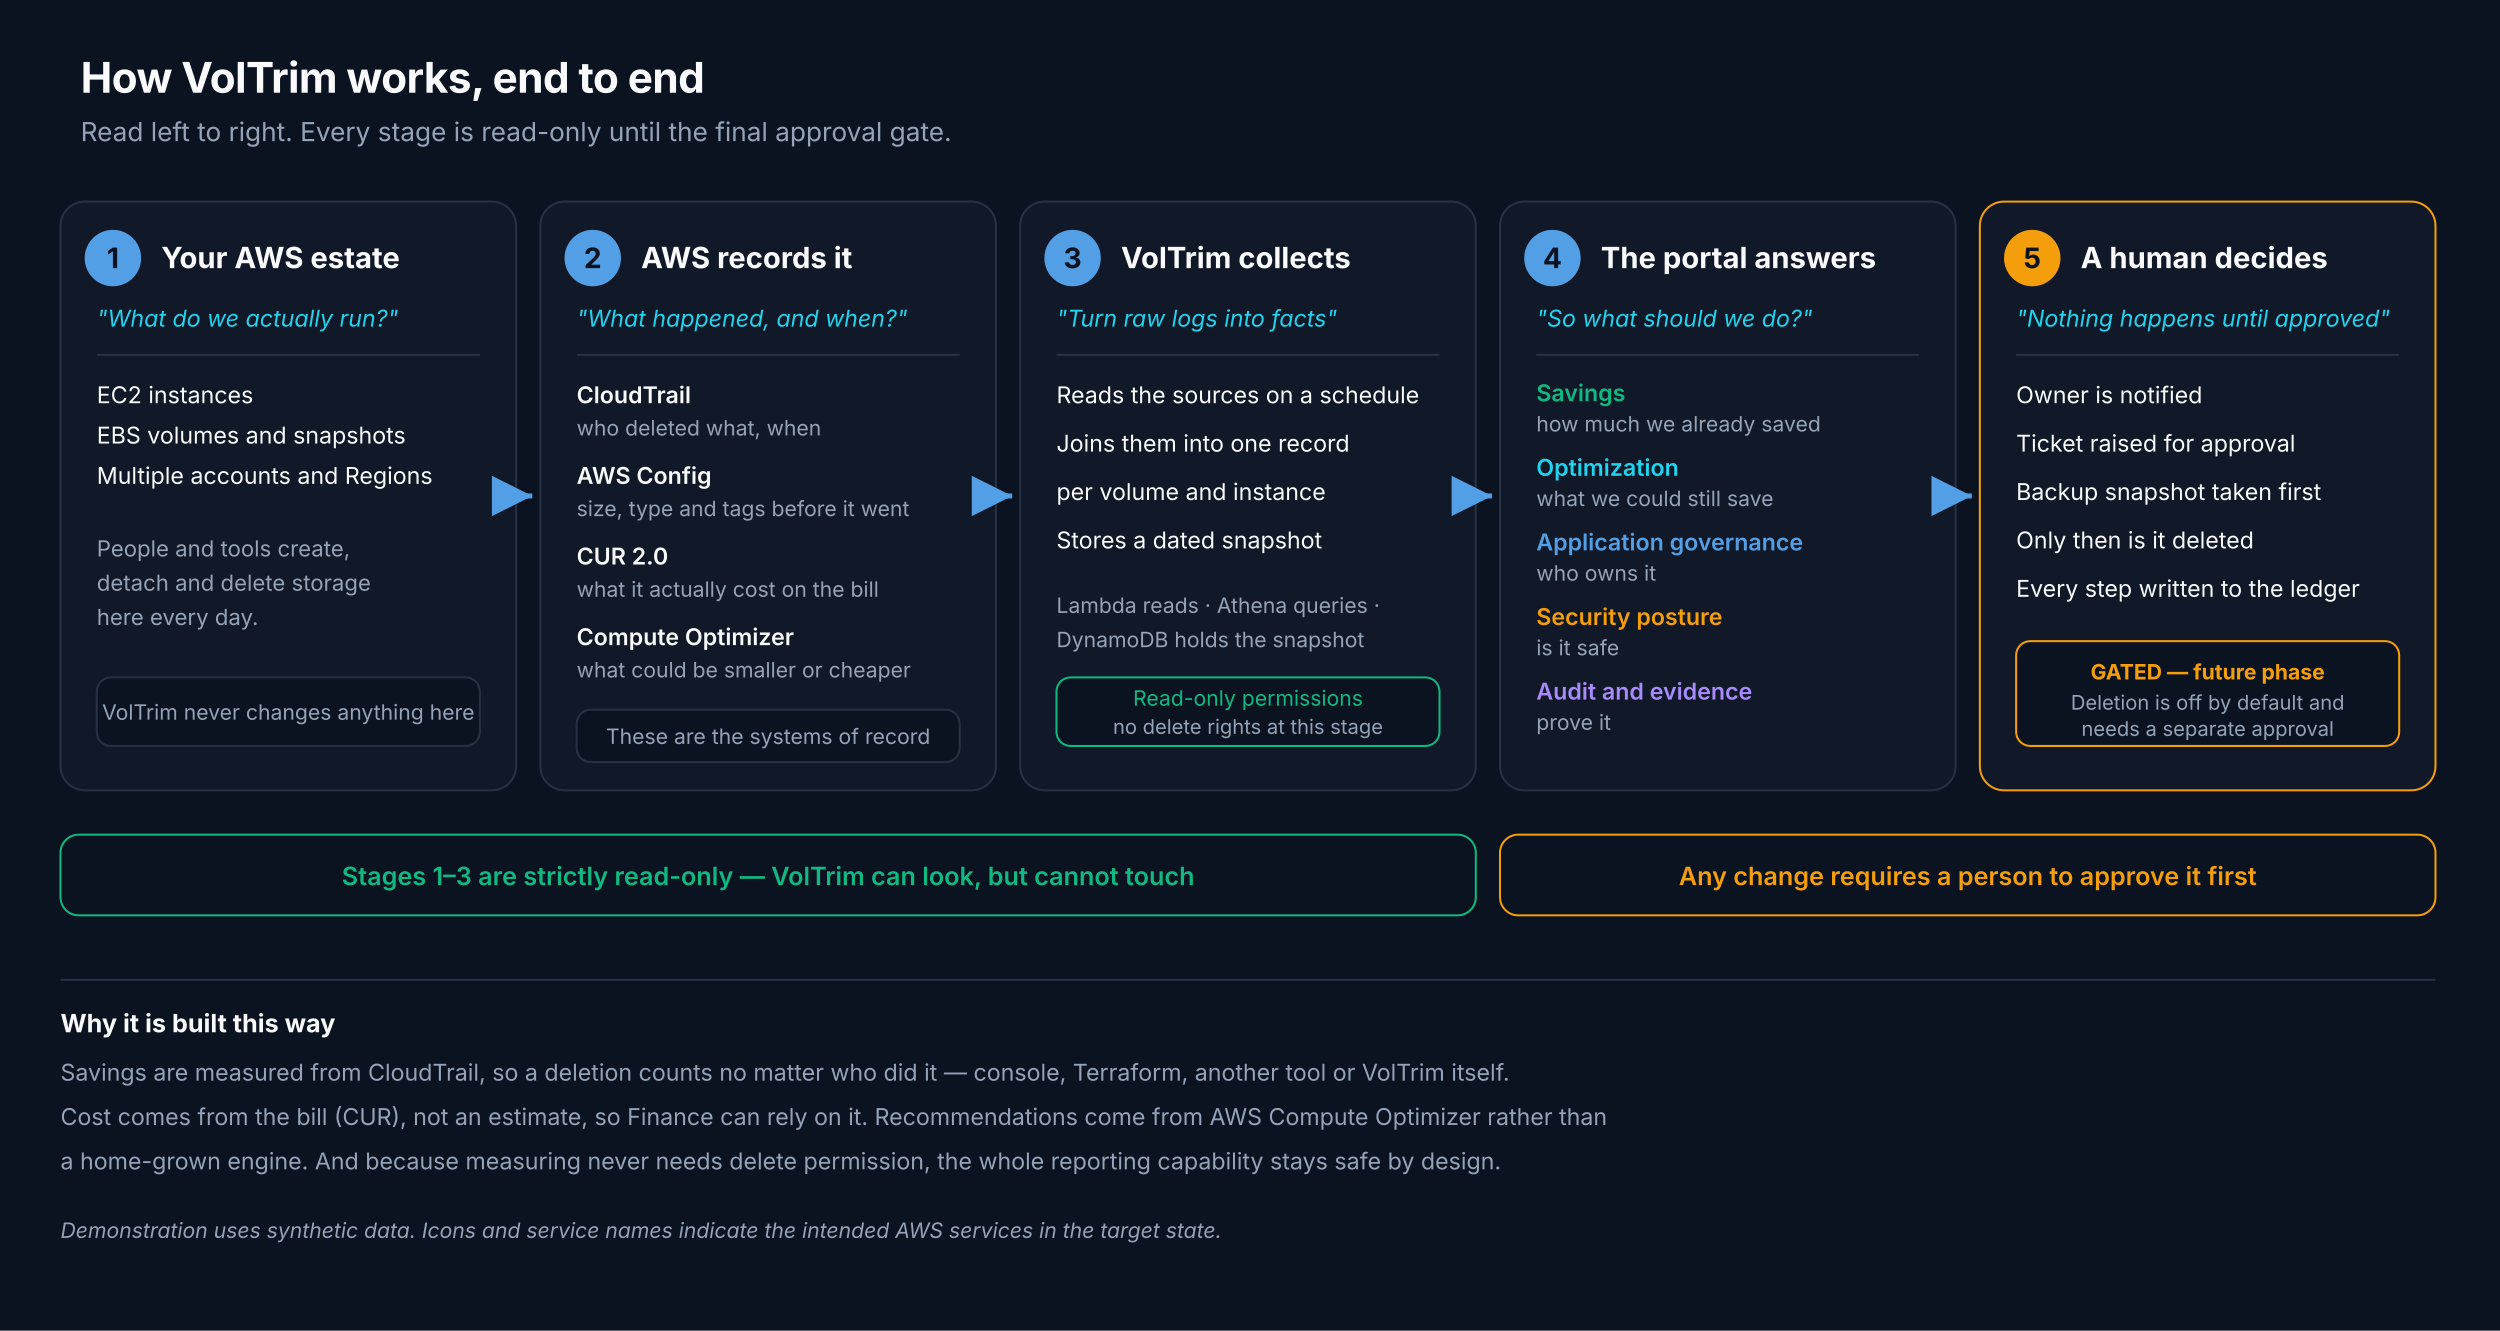
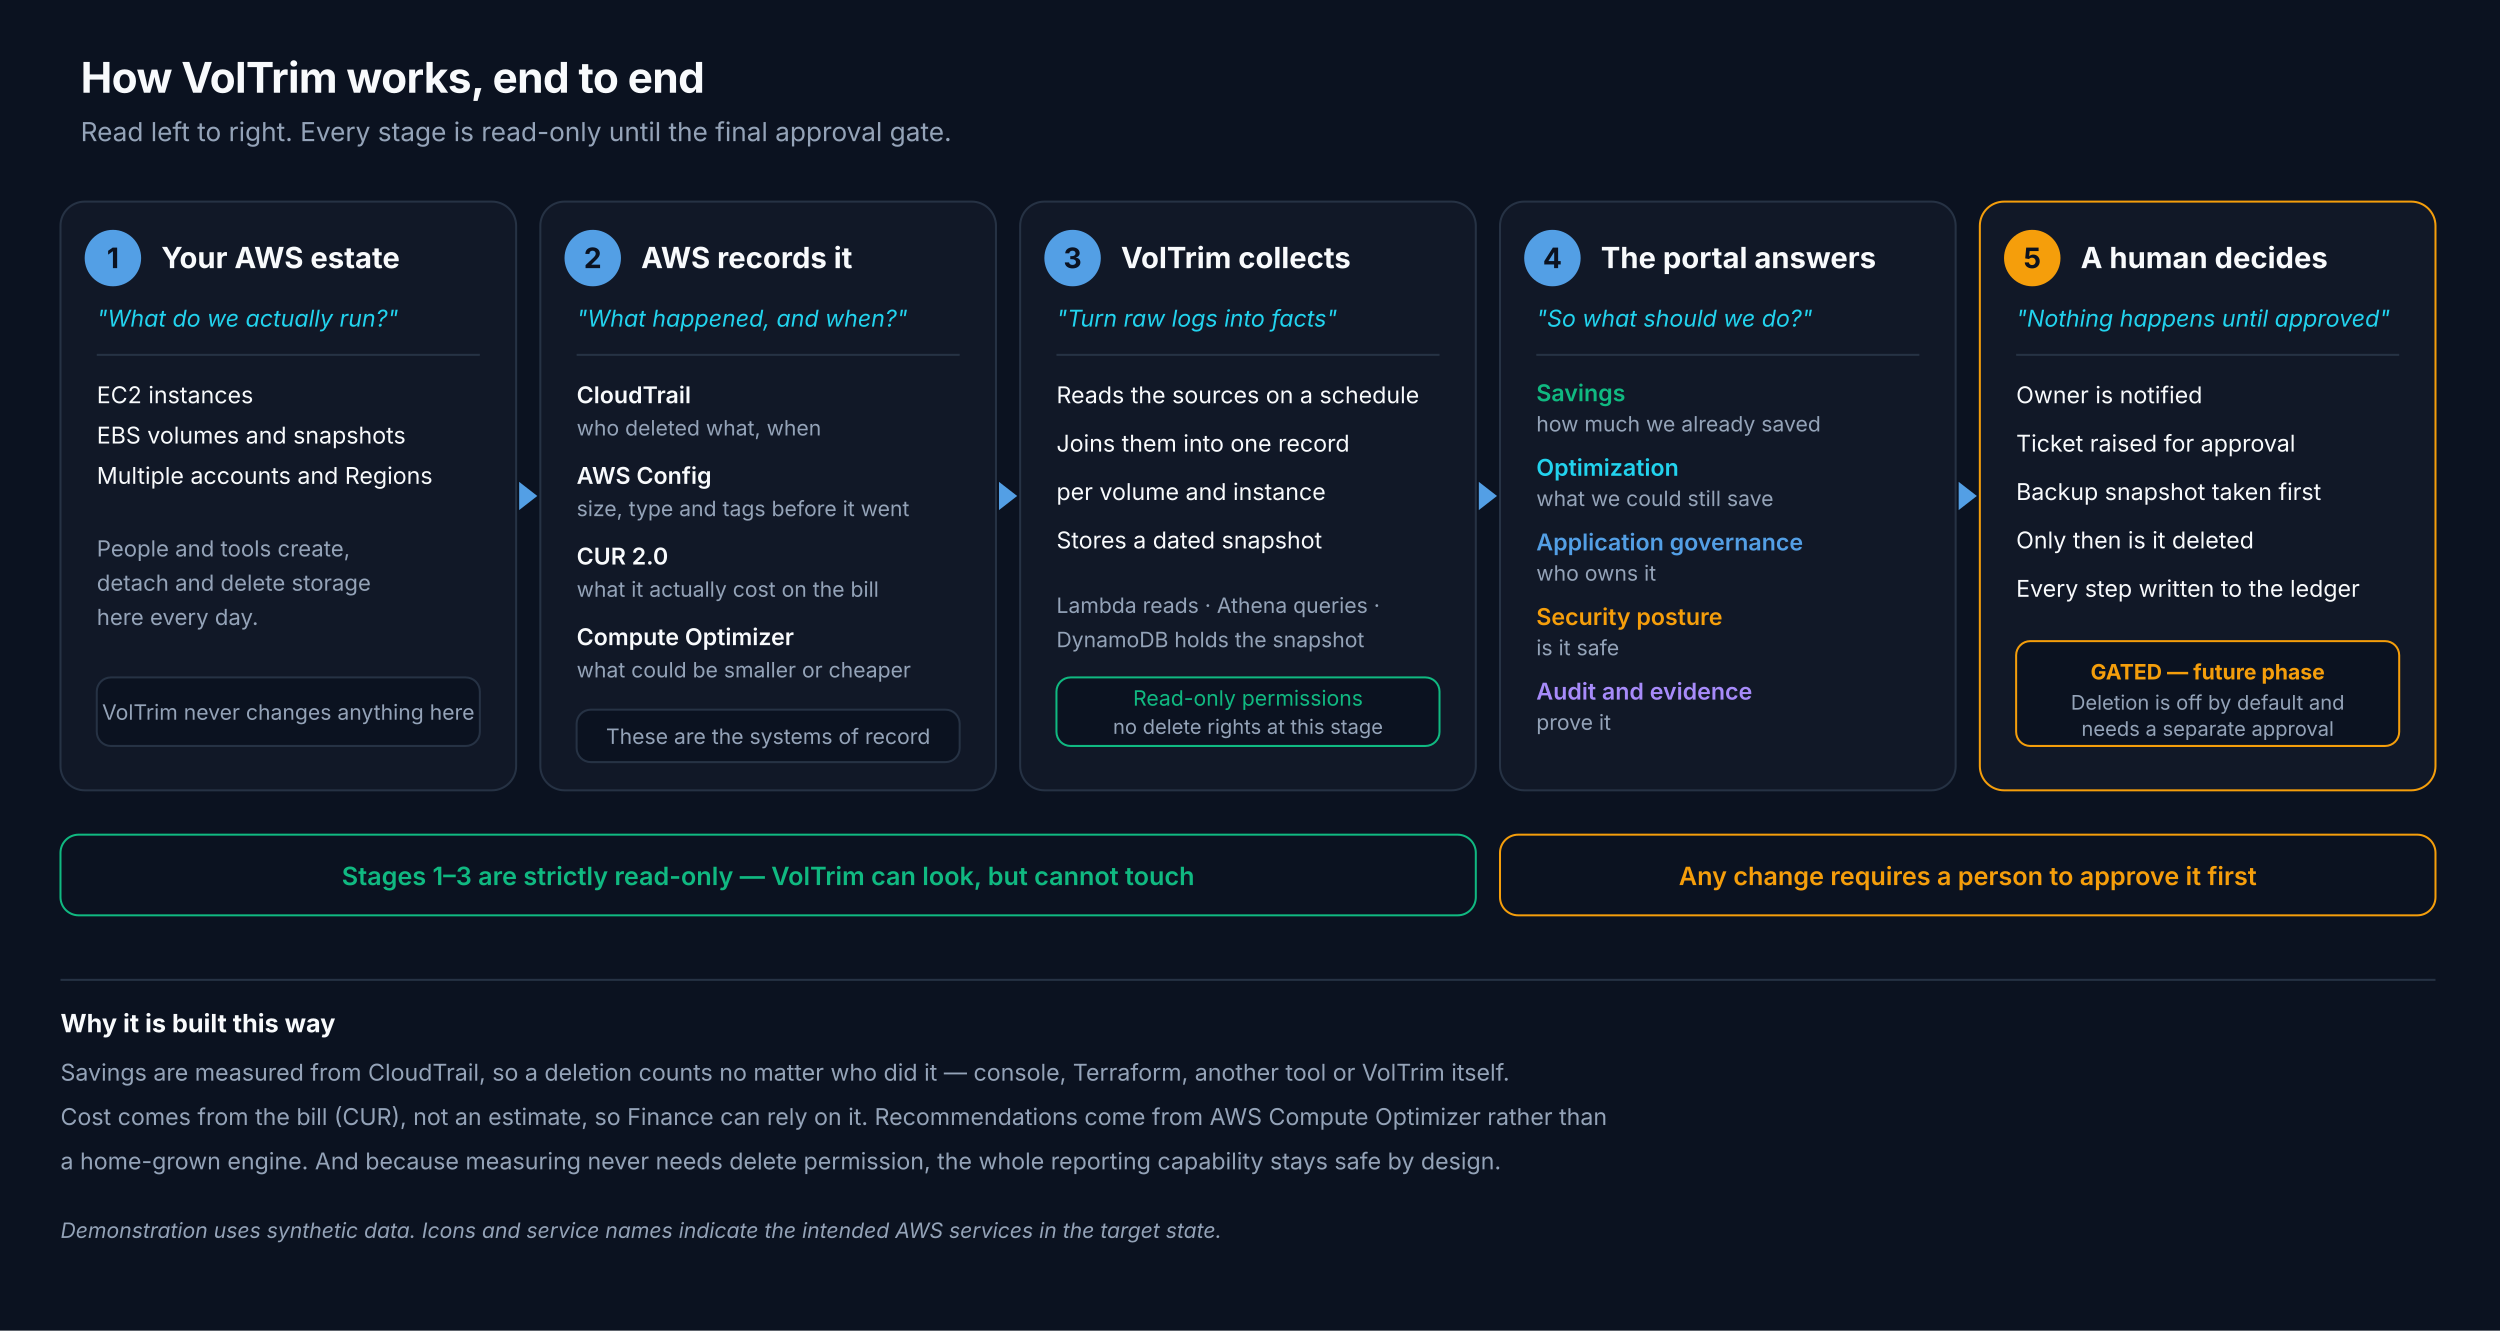
<svg xmlns="http://www.w3.org/2000/svg" viewBox="0 0 1240 660" width="1240" height="660" role="img" aria-labelledby="wf-title wf-desc" font-family="system-ui, -apple-system, 'Segoe UI', sans-serif">
  <defs>
-     <marker id="wfArrow" markerWidth="10" markerHeight="10" refX="8" refY="4" orient="auto">
-       <path d="M0,0 L8,4 L0,8 Z" fill="#539fe5" />
-     </marker>
  </defs>
  <rect width="1240" height="660" fill="#0b1220" />
  <text x="40" y="46" fill="#f8fafc" font-size="21" font-weight="700" letter-spacing="-0.3">How VolTrim works, end to end</text>
  <text x="40" y="70" fill="#94a3b8" font-size="13">Read left to right. Every stage is read-only until the final approval gate.</text>
  <rect x="30" y="100" width="226" height="292" rx="12" fill="#111827" stroke="#263244" />
  <circle cx="56" cy="128" r="14" fill="#539fe5" />
  <text x="56" y="133" fill="#0b1220" font-size="14" font-weight="700" text-anchor="middle">1</text>
  <text x="80" y="133" fill="#f8fafc" font-size="14.5" font-weight="700">Your AWS estate</text>
  <text x="48" y="162" fill="#22d3ee" font-size="11.5" font-style="italic">"What do we actually run?"</text>
  <line x1="48" y1="176" x2="238" y2="176" stroke="#263244" />
  <text x="48" y="200" fill="#f8fafc" font-size="11.5">EC2 instances</text>
  <text x="48" y="220" fill="#f8fafc" font-size="11.5">EBS volumes and snapshots</text>
  <text x="48" y="240" fill="#f8fafc" font-size="11.5">Multiple accounts and Regions</text>
  <text x="48" y="276" fill="#94a3b8" font-size="11">People and tools create,</text>
  <text x="48" y="293" fill="#94a3b8" font-size="11">detach and delete storage</text>
  <text x="48" y="310" fill="#94a3b8" font-size="11">here every day.</text>
  <rect x="48" y="336" width="190" height="34" rx="7" fill="#0b1220" stroke="#263244" />
  <text x="143" y="357" fill="#94a3b8" font-size="10.5" text-anchor="middle">VolTrim never changes anything here</text>
  <rect x="268" y="100" width="226" height="292" rx="12" fill="#111827" stroke="#263244" />
  <circle cx="294" cy="128" r="14" fill="#539fe5" />
  <text x="294" y="133" fill="#0b1220" font-size="14" font-weight="700" text-anchor="middle">2</text>
  <text x="318" y="133" fill="#f8fafc" font-size="14.5" font-weight="700">AWS records it</text>
  <text x="286" y="162" fill="#22d3ee" font-size="11.5" font-style="italic">"What happened, and when?"</text>
  <line x1="286" y1="176" x2="476" y2="176" stroke="#263244" />
  <text x="286" y="200" fill="#f8fafc" font-size="11.5" font-weight="600">CloudTrail</text>
  <text x="286" y="216" fill="#94a3b8" font-size="10.5">who deleted what, when</text>
  <text x="286" y="240" fill="#f8fafc" font-size="11.5" font-weight="600">AWS Config</text>
  <text x="286" y="256" fill="#94a3b8" font-size="10.5">size, type and tags before it went</text>
  <text x="286" y="280" fill="#f8fafc" font-size="11.5" font-weight="600">CUR 2.0</text>
  <text x="286" y="296" fill="#94a3b8" font-size="10.5">what it actually cost on the bill</text>
  <text x="286" y="320" fill="#f8fafc" font-size="11.5" font-weight="600">Compute Optimizer</text>
  <text x="286" y="336" fill="#94a3b8" font-size="10.5">what could be smaller or cheaper</text>
  <rect x="286" y="352" width="190" height="26" rx="7" fill="#0b1220" stroke="#263244" />
  <text x="381" y="369" fill="#94a3b8" font-size="10.5" text-anchor="middle">These are the systems of record</text>
  <rect x="506" y="100" width="226" height="292" rx="12" fill="#111827" stroke="#263244" />
  <circle cx="532" cy="128" r="14" fill="#539fe5" />
  <text x="532" y="133" fill="#0b1220" font-size="14" font-weight="700" text-anchor="middle">3</text>
  <text x="556" y="133" fill="#f8fafc" font-size="14.5" font-weight="700">VolTrim collects</text>
  <text x="524" y="162" fill="#22d3ee" font-size="11.5" font-style="italic">"Turn raw logs into facts"</text>
  <line x1="524" y1="176" x2="714" y2="176" stroke="#263244" />
  <text x="524" y="200" fill="#f8fafc" font-size="11.5">Reads the sources on a schedule</text>
  <text x="524" y="224" fill="#f8fafc" font-size="11.5">Joins them into one record</text>
  <text x="524" y="248" fill="#f8fafc" font-size="11.5">per volume and instance</text>
  <text x="524" y="272" fill="#f8fafc" font-size="11.5">Stores a dated snapshot</text>
  <text x="524" y="304" fill="#94a3b8" font-size="10.5">Lambda reads · Athena queries ·</text>
  <text x="524" y="321" fill="#94a3b8" font-size="10.5">DynamoDB holds the snapshot</text>
  <rect x="524" y="336" width="190" height="34" rx="7" fill="#0b1220" stroke="#10b981" />
  <text x="619" y="350" fill="#10b981" font-size="10.5" text-anchor="middle">Read-only permissions</text>
  <text x="619" y="364" fill="#94a3b8" font-size="10" text-anchor="middle">no delete rights at this stage</text>
  <rect x="744" y="100" width="226" height="292" rx="12" fill="#111827" stroke="#263244" />
  <circle cx="770" cy="128" r="14" fill="#539fe5" />
  <text x="770" y="133" fill="#0b1220" font-size="14" font-weight="700" text-anchor="middle">4</text>
  <text x="794" y="133" fill="#f8fafc" font-size="14.5" font-weight="700">The portal answers</text>
  <text x="762" y="162" fill="#22d3ee" font-size="11.5" font-style="italic">"So what should we do?"</text>
  <line x1="762" y1="176" x2="952" y2="176" stroke="#263244" />
  <text x="762" y="199" fill="#10b981" font-size="11.5" font-weight="600">Savings</text>
  <text x="762" y="214" fill="#94a3b8" font-size="10.5">how much we already saved</text>
  <text x="762" y="236" fill="#22d3ee" font-size="11.5" font-weight="600">Optimization</text>
  <text x="762" y="251" fill="#94a3b8" font-size="10.5">what we could still save</text>
  <text x="762" y="273" fill="#539fe5" font-size="11.5" font-weight="600">Application governance</text>
  <text x="762" y="288" fill="#94a3b8" font-size="10.5">who owns it</text>
  <text x="762" y="310" fill="#f59e0b" font-size="11.5" font-weight="600">Security posture</text>
  <text x="762" y="325" fill="#94a3b8" font-size="10.5">is it safe</text>
  <text x="762" y="347" fill="#a78bfa" font-size="11.5" font-weight="600">Audit and evidence</text>
  <text x="762" y="362" fill="#94a3b8" font-size="10.5">prove it</text>
  <rect x="982" y="100" width="226" height="292" rx="12" fill="#111827" stroke="#f59e0b" />
  <circle cx="1008" cy="128" r="14" fill="#f59e0b" />
  <text x="1008" y="133" fill="#0b1220" font-size="14" font-weight="700" text-anchor="middle">5</text>
  <text x="1032" y="133" fill="#f8fafc" font-size="14.5" font-weight="700">A human decides</text>
  <text x="1000" y="162" fill="#22d3ee" font-size="11.5" font-style="italic">"Nothing happens until approved"</text>
  <line x1="1000" y1="176" x2="1190" y2="176" stroke="#263244" />
  <text x="1000" y="200" fill="#f8fafc" font-size="11.5">Owner is notified</text>
  <text x="1000" y="224" fill="#f8fafc" font-size="11.5">Ticket raised for approval</text>
  <text x="1000" y="248" fill="#f8fafc" font-size="11.5">Backup snapshot taken first</text>
  <text x="1000" y="272" fill="#f8fafc" font-size="11.5">Only then is it deleted</text>
  <text x="1000" y="296" fill="#f8fafc" font-size="11.5">Every step written to the ledger</text>
  <rect x="1000" y="318" width="190" height="52" rx="7" fill="#0b1220" stroke="#f59e0b" />
  <text x="1095" y="337" fill="#f59e0b" font-size="10.5" font-weight="700" text-anchor="middle">GATED — future phase</text>
  <text x="1095" y="352" fill="#94a3b8" font-size="10" text-anchor="middle">Deletion is off by default and</text>
  <text x="1095" y="365" fill="#94a3b8" font-size="10" text-anchor="middle">needs a separate approval</text>
-   <line x1="258" y1="246" x2="264" y2="246" stroke="#539fe5" stroke-width="2.5" marker-end="url(#wfArrow)" />
-   <line x1="496" y1="246" x2="502" y2="246" stroke="#539fe5" stroke-width="2.5" marker-end="url(#wfArrow)" />
-   <line x1="734" y1="246" x2="740" y2="246" stroke="#539fe5" stroke-width="2.5" marker-end="url(#wfArrow)" />
-   <line x1="972" y1="246" x2="978" y2="246" stroke="#539fe5" stroke-width="2.5" marker-end="url(#wfArrow)" />
+   <path d="M257.5,239 L266.5,246 L257.5,253 Z" fill="#539fe5" />
+   <path d="M495.5,239 L504.5,246 L495.5,253 Z" fill="#539fe5" />
+   <path d="M733.5,239 L742.5,246 L733.5,253 Z" fill="#539fe5" />
+   <path d="M971.5,239 L980.5,246 L971.5,253 Z" fill="#539fe5" />
  <rect x="30" y="414" width="702" height="40" rx="9" fill="#0b1220" stroke="#10b981" />
  <text x="381" y="439" fill="#10b981" font-size="12.5" font-weight="600" text-anchor="middle">Stages 1–3 are strictly read-only — VolTrim can look, but cannot touch</text>
  <rect x="744" y="414" width="464" height="40" rx="9" fill="#0b1220" stroke="#f59e0b" />
  <text x="976" y="439" fill="#f59e0b" font-size="12.5" font-weight="600" text-anchor="middle">Any change requires a person to approve it first</text>
  <line x1="30" y1="486" x2="1208" y2="486" stroke="#263244" />
  <text x="30" y="512" fill="#f8fafc" font-size="12.5" font-weight="700">Why it is built this way</text>
  <text x="30" y="536" fill="#94a3b8" font-size="11.5">Savings are measured from CloudTrail, so a deletion counts no matter who did it — console, Terraform, another tool or VolTrim itself.</text>
  <text x="30" y="558" fill="#94a3b8" font-size="11.5">Cost comes from the bill (CUR), not an estimate, so Finance can rely on it. Recommendations come from AWS Compute Optimizer rather than</text>
  <text x="30" y="580" fill="#94a3b8" font-size="11.5">a home-grown engine. And because measuring never needs delete permission, the whole reporting capability stays safe by design.</text>
  <text x="30" y="614" fill="#94a3b8" font-size="10.5" font-style="italic">Demonstration uses synthetic data. Icons and service names indicate the intended AWS services in the target state.</text>
</svg>
